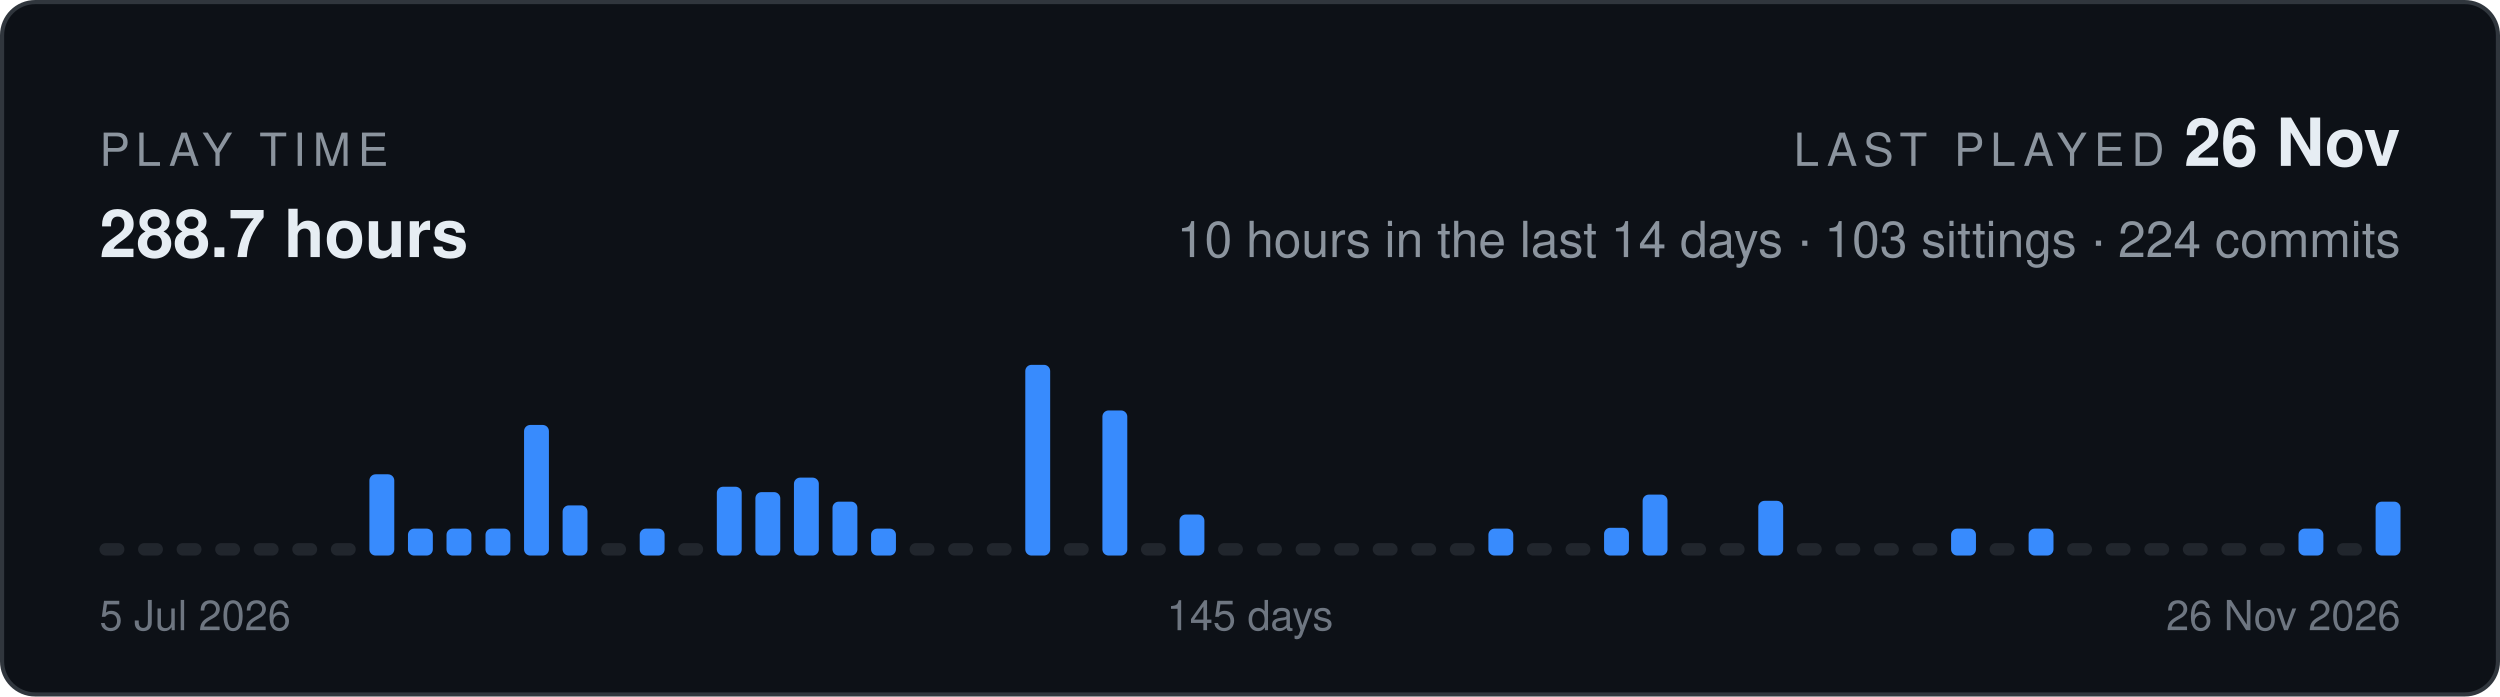
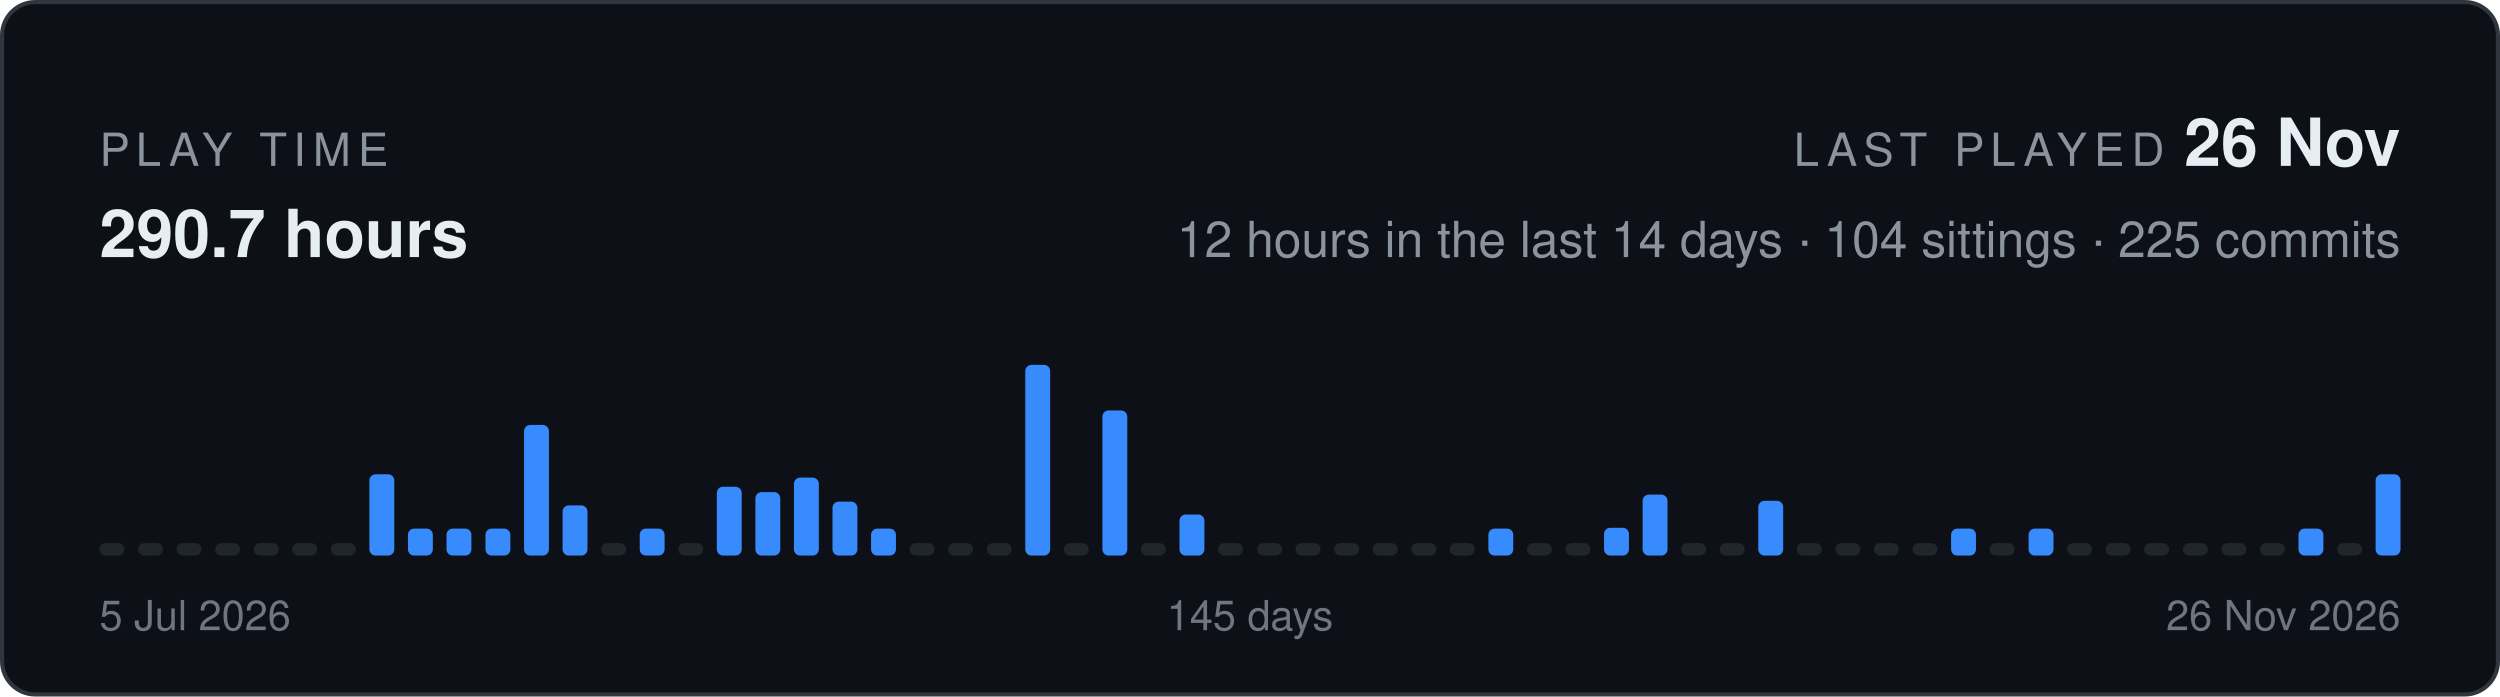
- <svg xmlns="http://www.w3.org/2000/svg" width="603" height="168" viewBox="0 0 603 168" role="img" aria-label="Play time: 288.7 hours over 224 commits, last played 26 Nov">
+ <svg xmlns="http://www.w3.org/2000/svg" width="603" height="168" viewBox="0 0 603 168" role="img" aria-label="Play time: 290.7 hours over 225 commits, last played 26 Nov">
  <style>
    .card { fill: #0d1117; stroke: #30363d }
    text { font-family: -apple-system, BlinkMacSystemFont, "Segoe UI", Helvetica, Arial, sans-serif }
    .label { font-size: 11px; letter-spacing: 1.7px; fill: #8b949e }
    .stat { font-size: 16px; font-weight: 600; letter-spacing: normal; fill: #e6edf3 }
    .note { font-size: 12px; fill: #8b949e }
    .axis { font-size: 10px; fill: #6e7681 }
    .bar { fill: #388bfd }
    .bar-quiet { fill: #21262d }
  </style>
  <rect class="card" x="0.5" y="0.5" width="602" height="167" rx="8" />
  <text class="label" x="24" y="40">PLAY TIME</text>
-   <text class="stat" x="24" y="62">288.7 hours</text>
+   <text class="stat" x="24" y="62">290.7 hours</text>
  <text class="label" x="579" y="40" text-anchor="end">LAST PLAYED <tspan class="stat">26 Nov</tspan>
  </text>
-   <text class="note" x="579" y="62" text-anchor="end">10 hours in the last 14 days   ·   103 sittings   ·   224 commits</text>
+   <text class="note" x="579" y="62" text-anchor="end">12 hours in the last 14 days   ·   104 sittings   ·   225 commits</text>
  <rect class="bar-quiet" x="24.0" y="131.0" width="6" height="3.0" rx="1.5" />
  <rect class="bar-quiet" x="33.3" y="131.0" width="6" height="3.0" rx="1.5" />
  <rect class="bar-quiet" x="42.6" y="131.0" width="6" height="3.0" rx="1.5" />
  <rect class="bar-quiet" x="51.9" y="131.0" width="6" height="3.0" rx="1.5" />
  <rect class="bar-quiet" x="61.2" y="131.0" width="6" height="3.0" rx="1.5" />
  <rect class="bar-quiet" x="70.5" y="131.0" width="6" height="3.0" rx="1.5" />
  <rect class="bar-quiet" x="79.8" y="131.0" width="6" height="3.0" rx="1.5" />
  <rect class="bar" x="89.1" y="114.4" width="6" height="19.6" rx="1.5" />
  <rect class="bar" x="98.4" y="127.5" width="6" height="6.5" rx="1.5" />
  <rect class="bar" x="107.7" y="127.5" width="6" height="6.5" rx="1.5" />
  <rect class="bar" x="117.1" y="127.5" width="6" height="6.5" rx="1.5" />
  <rect class="bar" x="126.4" y="102.5" width="6" height="31.5" rx="1.5" />
  <rect class="bar" x="135.7" y="121.9" width="6" height="12.1" rx="1.5" />
  <rect class="bar-quiet" x="145.0" y="131.0" width="6" height="3.0" rx="1.5" />
  <rect class="bar" x="154.3" y="127.5" width="6" height="6.5" rx="1.5" />
  <rect class="bar-quiet" x="163.6" y="131.0" width="6" height="3.0" rx="1.5" />
  <rect class="bar" x="172.9" y="117.4" width="6" height="16.6" rx="1.5" />
  <rect class="bar" x="182.2" y="118.7" width="6" height="15.3" rx="1.5" />
  <rect class="bar" x="191.5" y="115.2" width="6" height="18.8" rx="1.5" />
  <rect class="bar" x="200.8" y="121.0" width="6" height="13.0" rx="1.5" />
  <rect class="bar" x="210.1" y="127.5" width="6" height="6.5" rx="1.5" />
  <rect class="bar-quiet" x="219.4" y="131.0" width="6" height="3.0" rx="1.5" />
  <rect class="bar-quiet" x="228.7" y="131.0" width="6" height="3.0" rx="1.5" />
  <rect class="bar-quiet" x="238.0" y="131.0" width="6" height="3.0" rx="1.5" />
  <rect class="bar" x="247.3" y="88.0" width="6" height="46.0" rx="1.5" />
  <rect class="bar-quiet" x="256.6" y="131.0" width="6" height="3.0" rx="1.5" />
  <rect class="bar" x="265.9" y="99.0" width="6" height="35.0" rx="1.5" />
  <rect class="bar-quiet" x="275.2" y="131.0" width="6" height="3.0" rx="1.5" />
  <rect class="bar" x="284.5" y="124.1" width="6" height="9.9" rx="1.5" />
  <rect class="bar-quiet" x="293.8" y="131.0" width="6" height="3.0" rx="1.5" />
  <rect class="bar-quiet" x="303.2" y="131.0" width="6" height="3.0" rx="1.5" />
  <rect class="bar-quiet" x="312.5" y="131.0" width="6" height="3.0" rx="1.5" />
  <rect class="bar-quiet" x="321.8" y="131.0" width="6" height="3.0" rx="1.5" />
  <rect class="bar-quiet" x="331.1" y="131.0" width="6" height="3.0" rx="1.5" />
  <rect class="bar-quiet" x="340.4" y="131.0" width="6" height="3.0" rx="1.5" />
  <rect class="bar-quiet" x="349.7" y="131.0" width="6" height="3.0" rx="1.5" />
  <rect class="bar" x="359.0" y="127.5" width="6" height="6.5" rx="1.5" />
  <rect class="bar-quiet" x="368.3" y="131.0" width="6" height="3.0" rx="1.5" />
  <rect class="bar-quiet" x="377.6" y="131.0" width="6" height="3.0" rx="1.5" />
  <rect class="bar" x="386.9" y="127.3" width="6" height="6.7" rx="1.5" />
  <rect class="bar" x="396.2" y="119.3" width="6" height="14.7" rx="1.5" />
  <rect class="bar-quiet" x="405.5" y="131.0" width="6" height="3.0" rx="1.5" />
  <rect class="bar-quiet" x="414.8" y="131.0" width="6" height="3.0" rx="1.5" />
  <rect class="bar" x="424.1" y="120.8" width="6" height="13.2" rx="1.5" />
  <rect class="bar-quiet" x="433.4" y="131.0" width="6" height="3.0" rx="1.5" />
  <rect class="bar-quiet" x="442.7" y="131.0" width="6" height="3.0" rx="1.5" />
  <rect class="bar-quiet" x="452.0" y="131.0" width="6" height="3.0" rx="1.5" />
  <rect class="bar-quiet" x="461.3" y="131.0" width="6" height="3.0" rx="1.5" />
  <rect class="bar" x="470.6" y="127.5" width="6" height="6.5" rx="1.5" />
  <rect class="bar-quiet" x="479.9" y="131.0" width="6" height="3.0" rx="1.5" />
  <rect class="bar" x="489.3" y="127.5" width="6" height="6.5" rx="1.5" />
  <rect class="bar-quiet" x="498.6" y="131.0" width="6" height="3.0" rx="1.5" />
  <rect class="bar-quiet" x="507.9" y="131.0" width="6" height="3.0" rx="1.5" />
  <rect class="bar-quiet" x="517.2" y="131.0" width="6" height="3.0" rx="1.5" />
  <rect class="bar-quiet" x="526.5" y="131.0" width="6" height="3.0" rx="1.5" />
  <rect class="bar-quiet" x="535.8" y="131.0" width="6" height="3.0" rx="1.5" />
  <rect class="bar-quiet" x="545.1" y="131.0" width="6" height="3.0" rx="1.5" />
  <rect class="bar" x="554.4" y="127.5" width="6" height="6.5" rx="1.5" />
  <rect class="bar-quiet" x="563.7" y="131.0" width="6" height="3.0" rx="1.5" />
-   <rect class="bar" x="573.0" y="121.0" width="6" height="13.0" rx="1.5" />
+   <rect class="bar" x="573.0" y="114.4" width="6" height="19.6" rx="1.5" />
  <text class="axis" x="24" y="152">5 Jul 2026</text>
  <text class="axis" x="301.5" y="152" text-anchor="middle">145 days</text>
  <text class="axis" x="579" y="152" text-anchor="end">26 Nov 2026</text>
</svg>
